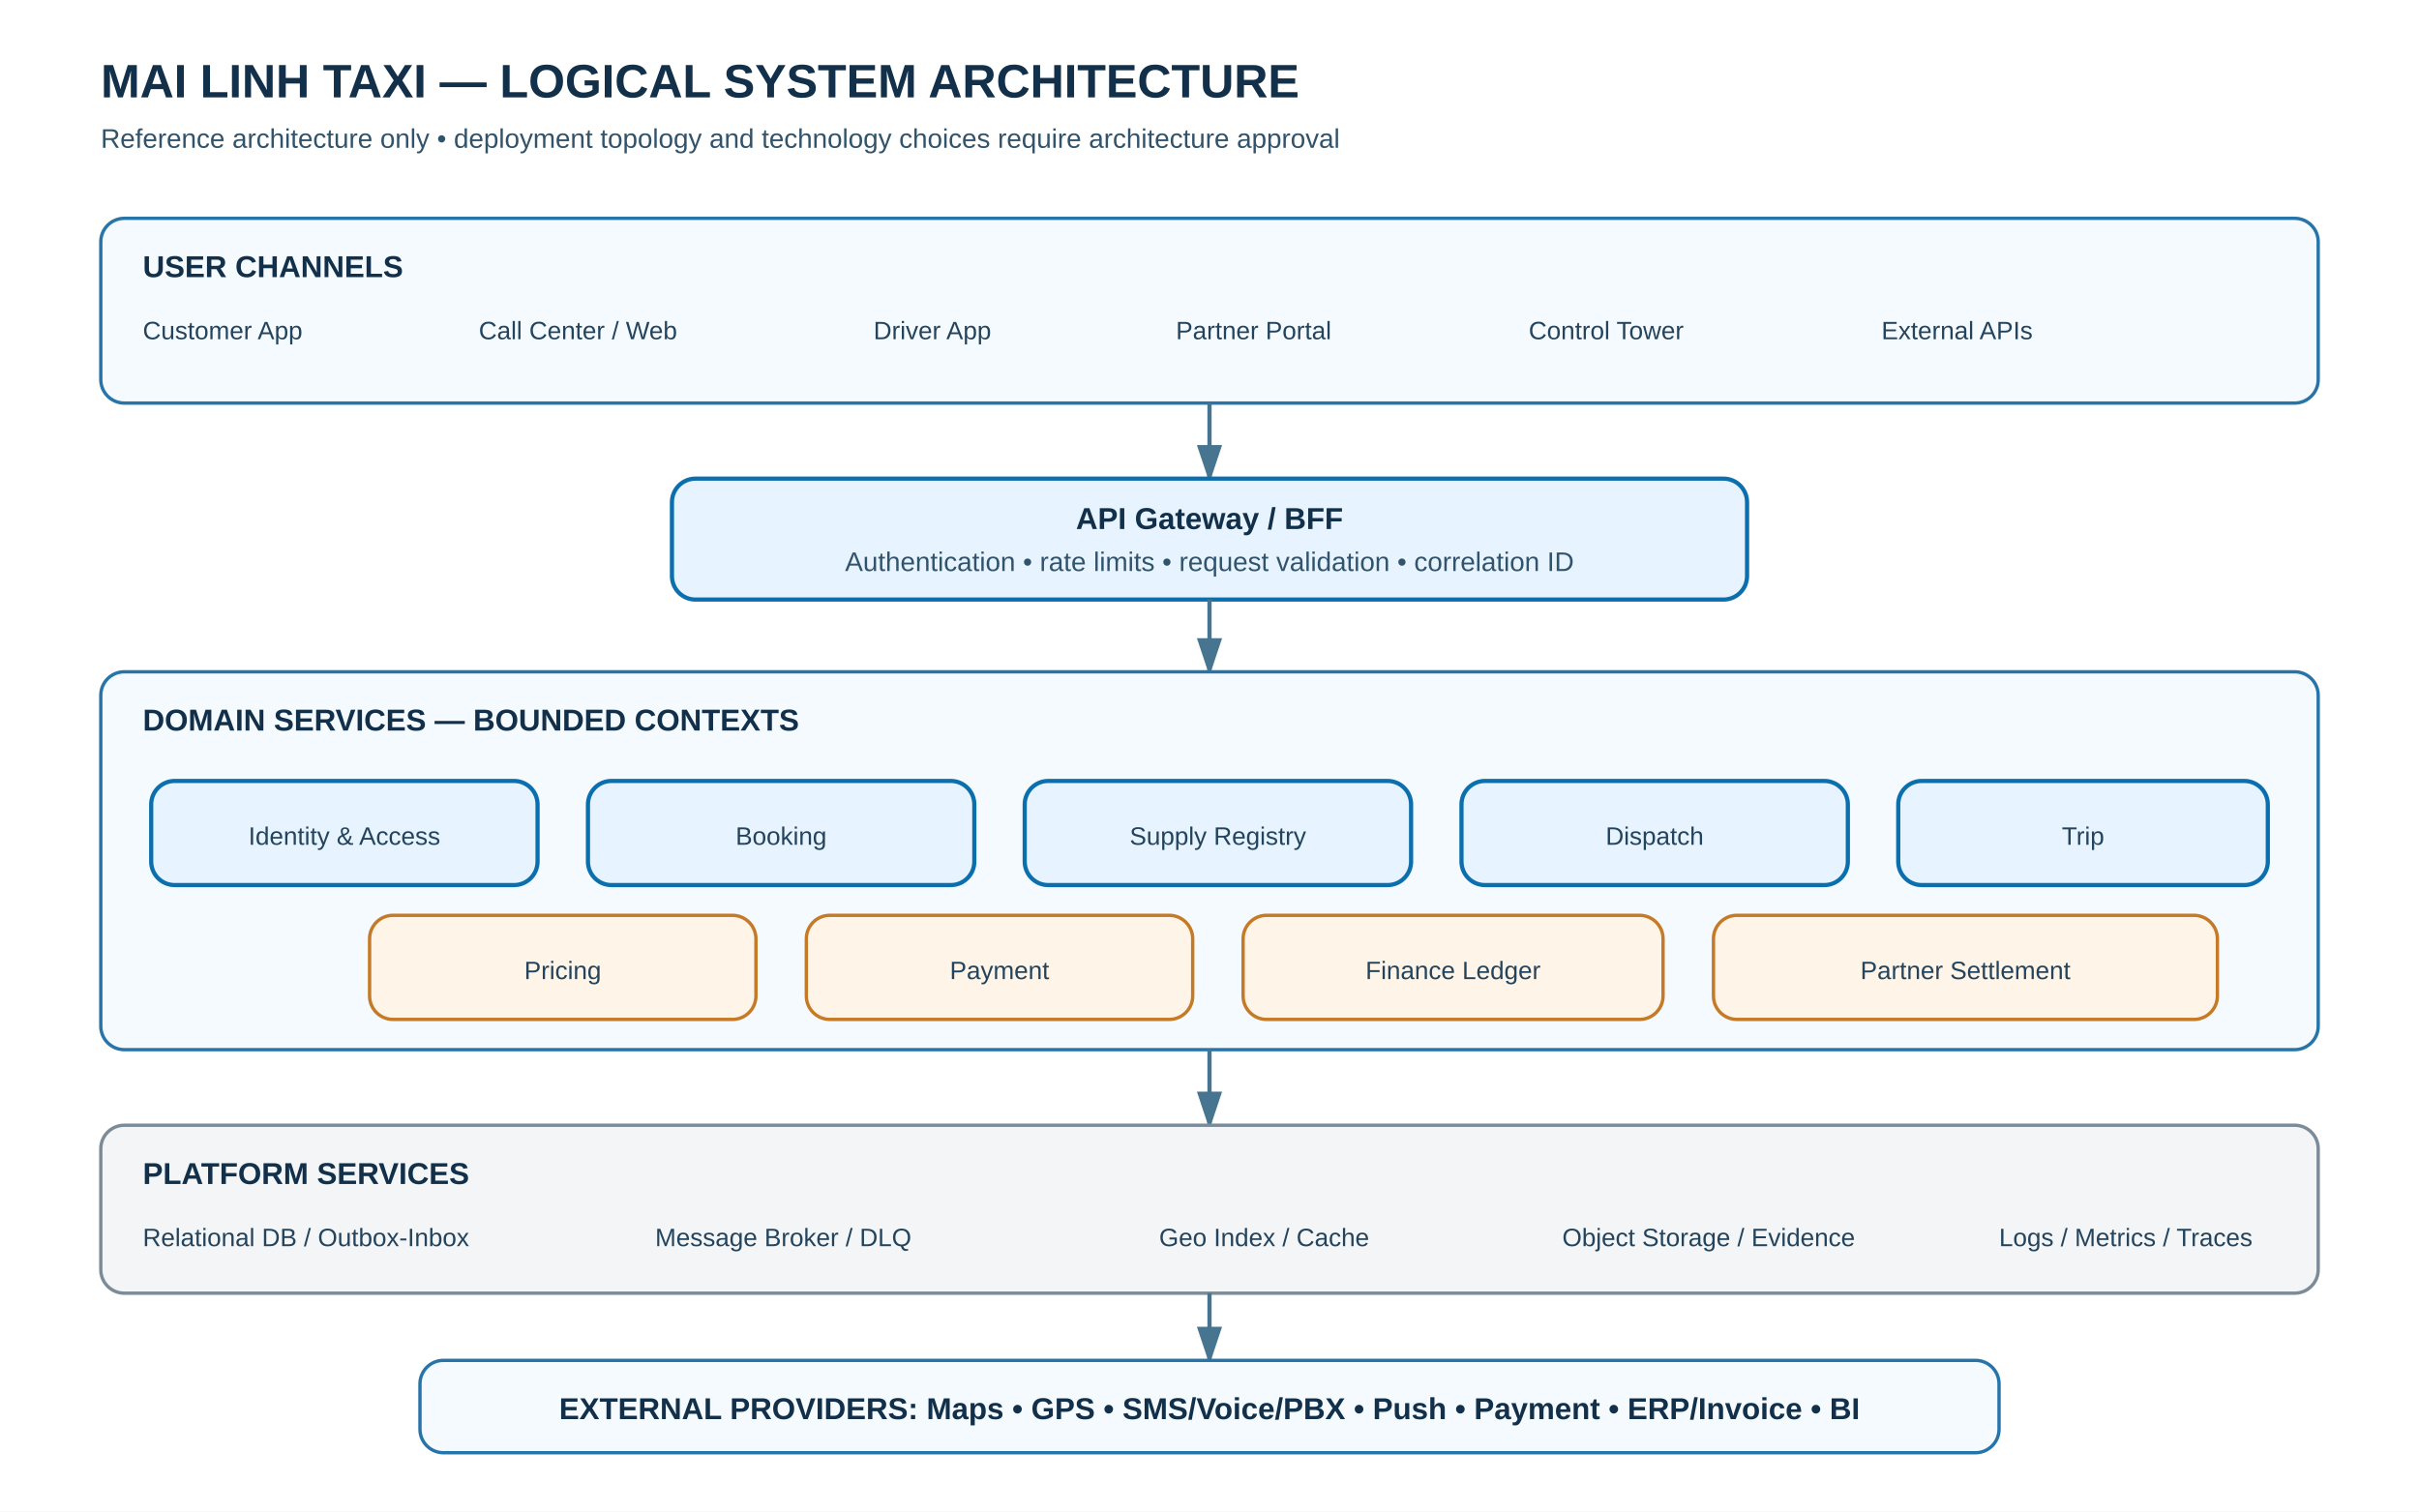
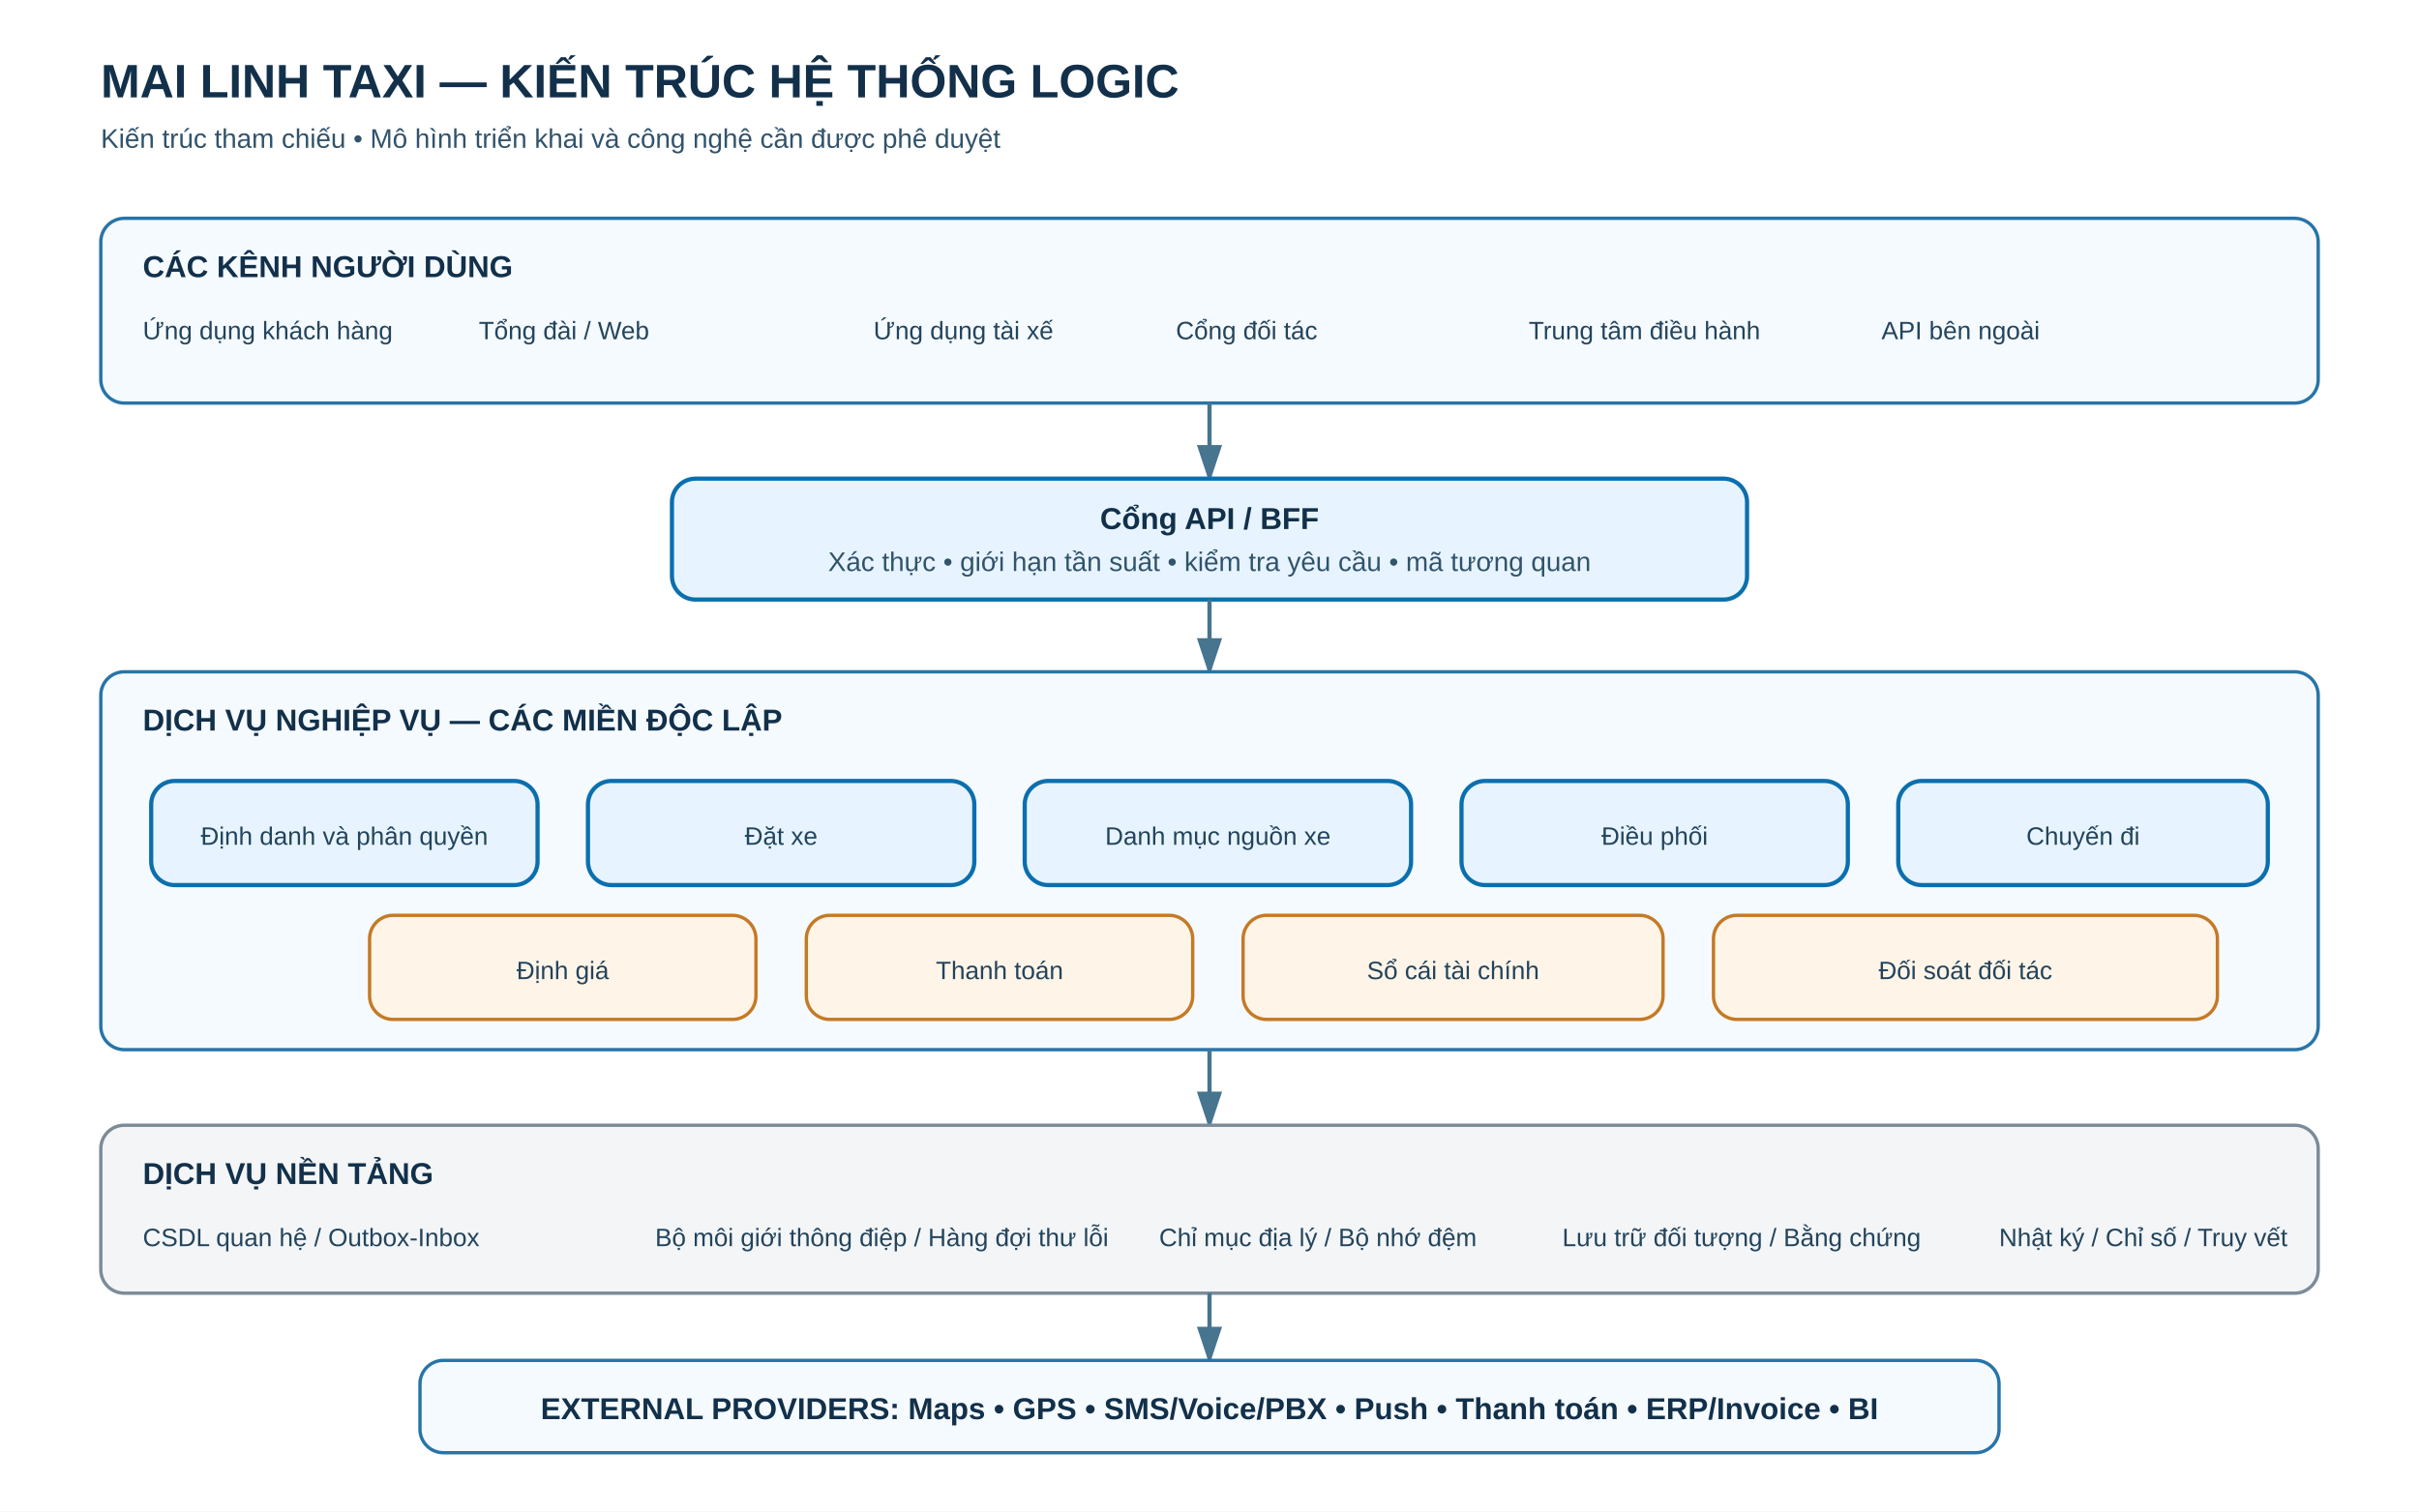
<svg xmlns="http://www.w3.org/2000/svg" width="1440" height="900" viewBox="0 0 1440 900">
  <defs>
    <style>
.t{font:700 28px Arial;fill:#12304a}.s{font:16px Arial;fill:#31536b}.h{font:700 18px Arial;fill:#12304a}.b{font:15px Arial;fill:#23445c}.box{fill:#f5faff;stroke:#2774a8;stroke-width:2;rx:14}.core{fill:#e7f4ff;stroke:#0b6fae;stroke-width:2.5;rx:14}.fin{fill:#fff4e8;stroke:#c47a26;stroke-width:2;rx:14}.ext{fill:#f3f5f7;stroke:#7c8b98;stroke-width:2;rx:14}.arr{stroke:#47748f;stroke-width:2.5;fill:none;marker-end:url(#a)}
</style>
    <marker id="a" markerWidth="10" markerHeight="10" refX="8" refY="3" orient="auto">
      <path d="M0 0 L9 3 L0 6" fill="#47748f" />
    </marker>
  </defs>
  <rect width="1440" height="900" fill="#fff" />
-   <text x="60" y="58" class="t">MAI LINH TAXI — LOGICAL SYSTEM ARCHITECTURE</text>
-   <text x="60" y="88" class="s">Reference architecture only • deployment topology and technology choices require architecture approval</text>
+   <text x="60" y="58" class="t">MAI LINH TAXI — KIẾN TRÚC HỆ THỐNG LOGIC</text>
+   <text x="60" y="88" class="s">Kiến trúc tham chiếu • Mô hình triển khai và công nghệ cần được phê duyệt</text>
  <rect x="60" y="130" width="1320" height="110" class="box" />
-   <text x="85" y="165" class="h">USER CHANNELS</text>
-   <text x="85" y="202" class="b">Customer App</text>
-   <text x="285" y="202" class="b">Call Center / Web</text>
-   <text x="520" y="202" class="b">Driver App</text>
-   <text x="700" y="202" class="b">Partner Portal</text>
-   <text x="910" y="202" class="b">Control Tower</text>
-   <text x="1120" y="202" class="b">External APIs</text>
+   <text x="85" y="165" class="h">CÁC KÊNH NGƯỜI DÙNG</text>
+   <text x="85" y="202" class="b">Ứng dụng khách hàng</text>
+   <text x="285" y="202" class="b">Tổng đài / Web</text>
+   <text x="520" y="202" class="b">Ứng dụng tài xế</text>
+   <text x="700" y="202" class="b">Cổng đối tác</text>
+   <text x="910" y="202" class="b">Trung tâm điều hành</text>
+   <text x="1120" y="202" class="b">API bên ngoài</text>
  <path d="M720 240 V285" class="arr" />
  <rect x="400" y="285" width="640" height="72" class="core" />
-   <text x="720" y="315" text-anchor="middle" class="h">API Gateway / BFF</text>
-   <text x="720" y="340" text-anchor="middle" class="s">Authentication • rate limits • request validation • correlation ID</text>
+   <text x="720" y="315" text-anchor="middle" class="h">Cổng API / BFF</text>
+   <text x="720" y="340" text-anchor="middle" class="s">Xác thực • giới hạn tần suất • kiểm tra yêu cầu • mã tương quan</text>
  <path d="M720 357 V400" class="arr" />
  <rect x="60" y="400" width="1320" height="225" class="box" />
-   <text x="85" y="435" class="h">DOMAIN SERVICES — BOUNDED CONTEXTS</text>
+   <text x="85" y="435" class="h">DỊCH VỤ NGHIỆP VỤ — CÁC MIỀN ĐỘC LẬP</text>
  <g>
    <rect x="90" y="465" width="230" height="62" class="core" />
-     <text x="205" y="503" text-anchor="middle" class="b">Identity &amp; Access</text>
+     <text x="205" y="503" text-anchor="middle" class="b">Định danh và phân quyền</text>
    <rect x="350" y="465" width="230" height="62" class="core" />
-     <text x="465" y="503" text-anchor="middle" class="b">Booking</text>
+     <text x="465" y="503" text-anchor="middle" class="b">Đặt xe</text>
    <rect x="610" y="465" width="230" height="62" class="core" />
-     <text x="725" y="503" text-anchor="middle" class="b">Supply Registry</text>
+     <text x="725" y="503" text-anchor="middle" class="b">Danh mục nguồn xe</text>
    <rect x="870" y="465" width="230" height="62" class="core" />
-     <text x="985" y="503" text-anchor="middle" class="b">Dispatch</text>
+     <text x="985" y="503" text-anchor="middle" class="b">Điều phối</text>
    <rect x="1130" y="465" width="220" height="62" class="core" />
-     <text x="1240" y="503" text-anchor="middle" class="b">Trip</text>
+     <text x="1240" y="503" text-anchor="middle" class="b">Chuyến đi</text>
    <rect x="220" y="545" width="230" height="62" class="fin" />
-     <text x="335" y="583" text-anchor="middle" class="b">Pricing</text>
+     <text x="335" y="583" text-anchor="middle" class="b">Định giá</text>
    <rect x="480" y="545" width="230" height="62" class="fin" />
-     <text x="595" y="583" text-anchor="middle" class="b">Payment</text>
+     <text x="595" y="583" text-anchor="middle" class="b">Thanh toán</text>
    <rect x="740" y="545" width="250" height="62" class="fin" />
-     <text x="865" y="583" text-anchor="middle" class="b">Finance Ledger</text>
+     <text x="865" y="583" text-anchor="middle" class="b">Sổ cái tài chính</text>
    <rect x="1020" y="545" width="300" height="62" class="fin" />
-     <text x="1170" y="583" text-anchor="middle" class="b">Partner Settlement</text>
+     <text x="1170" y="583" text-anchor="middle" class="b">Đối soát đối tác</text>
  </g>
  <path d="M720 625 V670" class="arr" />
  <rect x="60" y="670" width="1320" height="100" class="ext" />
-   <text x="85" y="705" class="h">PLATFORM SERVICES</text>
-   <text x="85" y="742" class="b">Relational DB / Outbox-Inbox</text>
-   <text x="390" y="742" class="b">Message Broker / DLQ</text>
-   <text x="690" y="742" class="b">Geo Index / Cache</text>
-   <text x="930" y="742" class="b">Object Storage / Evidence</text>
-   <text x="1190" y="742" class="b">Logs / Metrics / Traces</text>
+   <text x="85" y="705" class="h">DỊCH VỤ NỀN TẢNG</text>
+   <text x="85" y="742" class="b">CSDL quan hệ / Outbox-Inbox</text>
+   <text x="390" y="742" class="b">Bộ môi giới thông điệp / Hàng đợi thư lỗi</text>
+   <text x="690" y="742" class="b">Chỉ mục địa lý / Bộ nhớ đệm</text>
+   <text x="930" y="742" class="b">Lưu trữ đối tượng / Bằng chứng</text>
+   <text x="1190" y="742" class="b">Nhật ký / Chỉ số / Truy vết</text>
  <path d="M720 770 V810" class="arr" />
  <rect x="250" y="810" width="940" height="55" class="box" />
-   <text x="720" y="845" text-anchor="middle" class="h">EXTERNAL PROVIDERS: Maps • GPS • SMS/Voice/PBX • Push • Payment • ERP/Invoice • BI</text>
+   <text x="720" y="845" text-anchor="middle" class="h">EXTERNAL PROVIDERS: Maps • GPS • SMS/Voice/PBX • Push • Thanh toán • ERP/Invoice • BI</text>
</svg>
